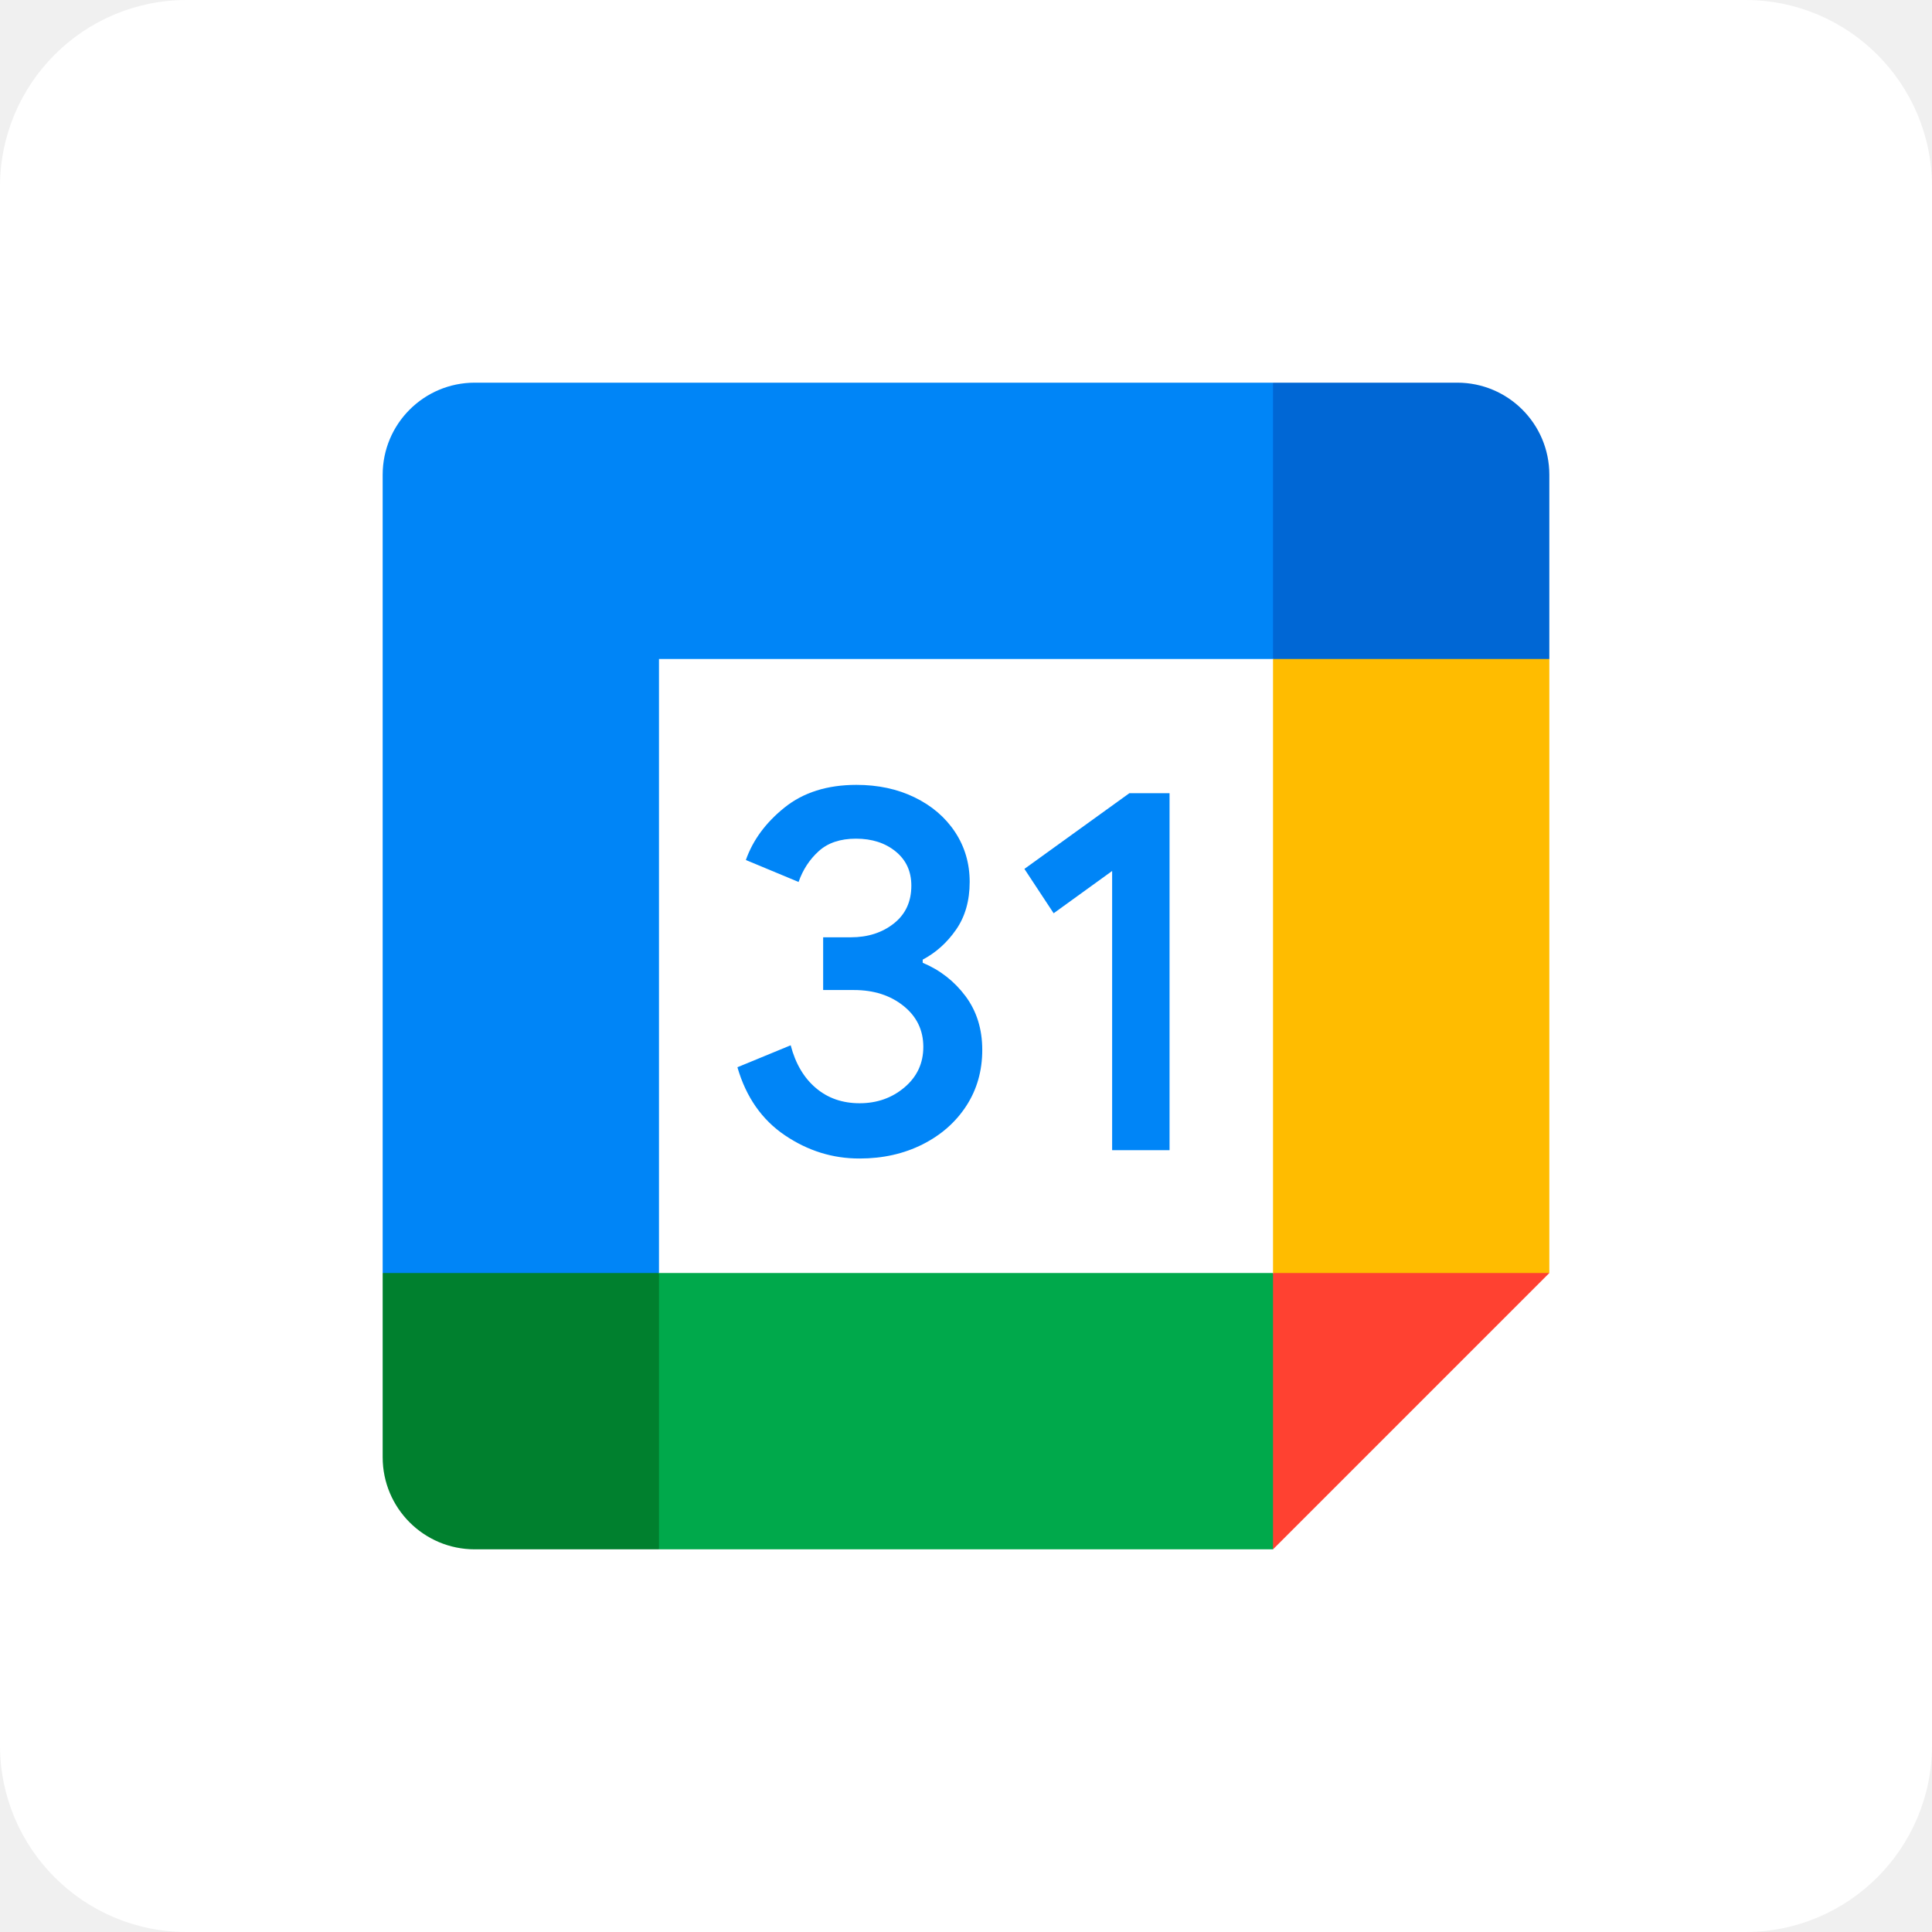
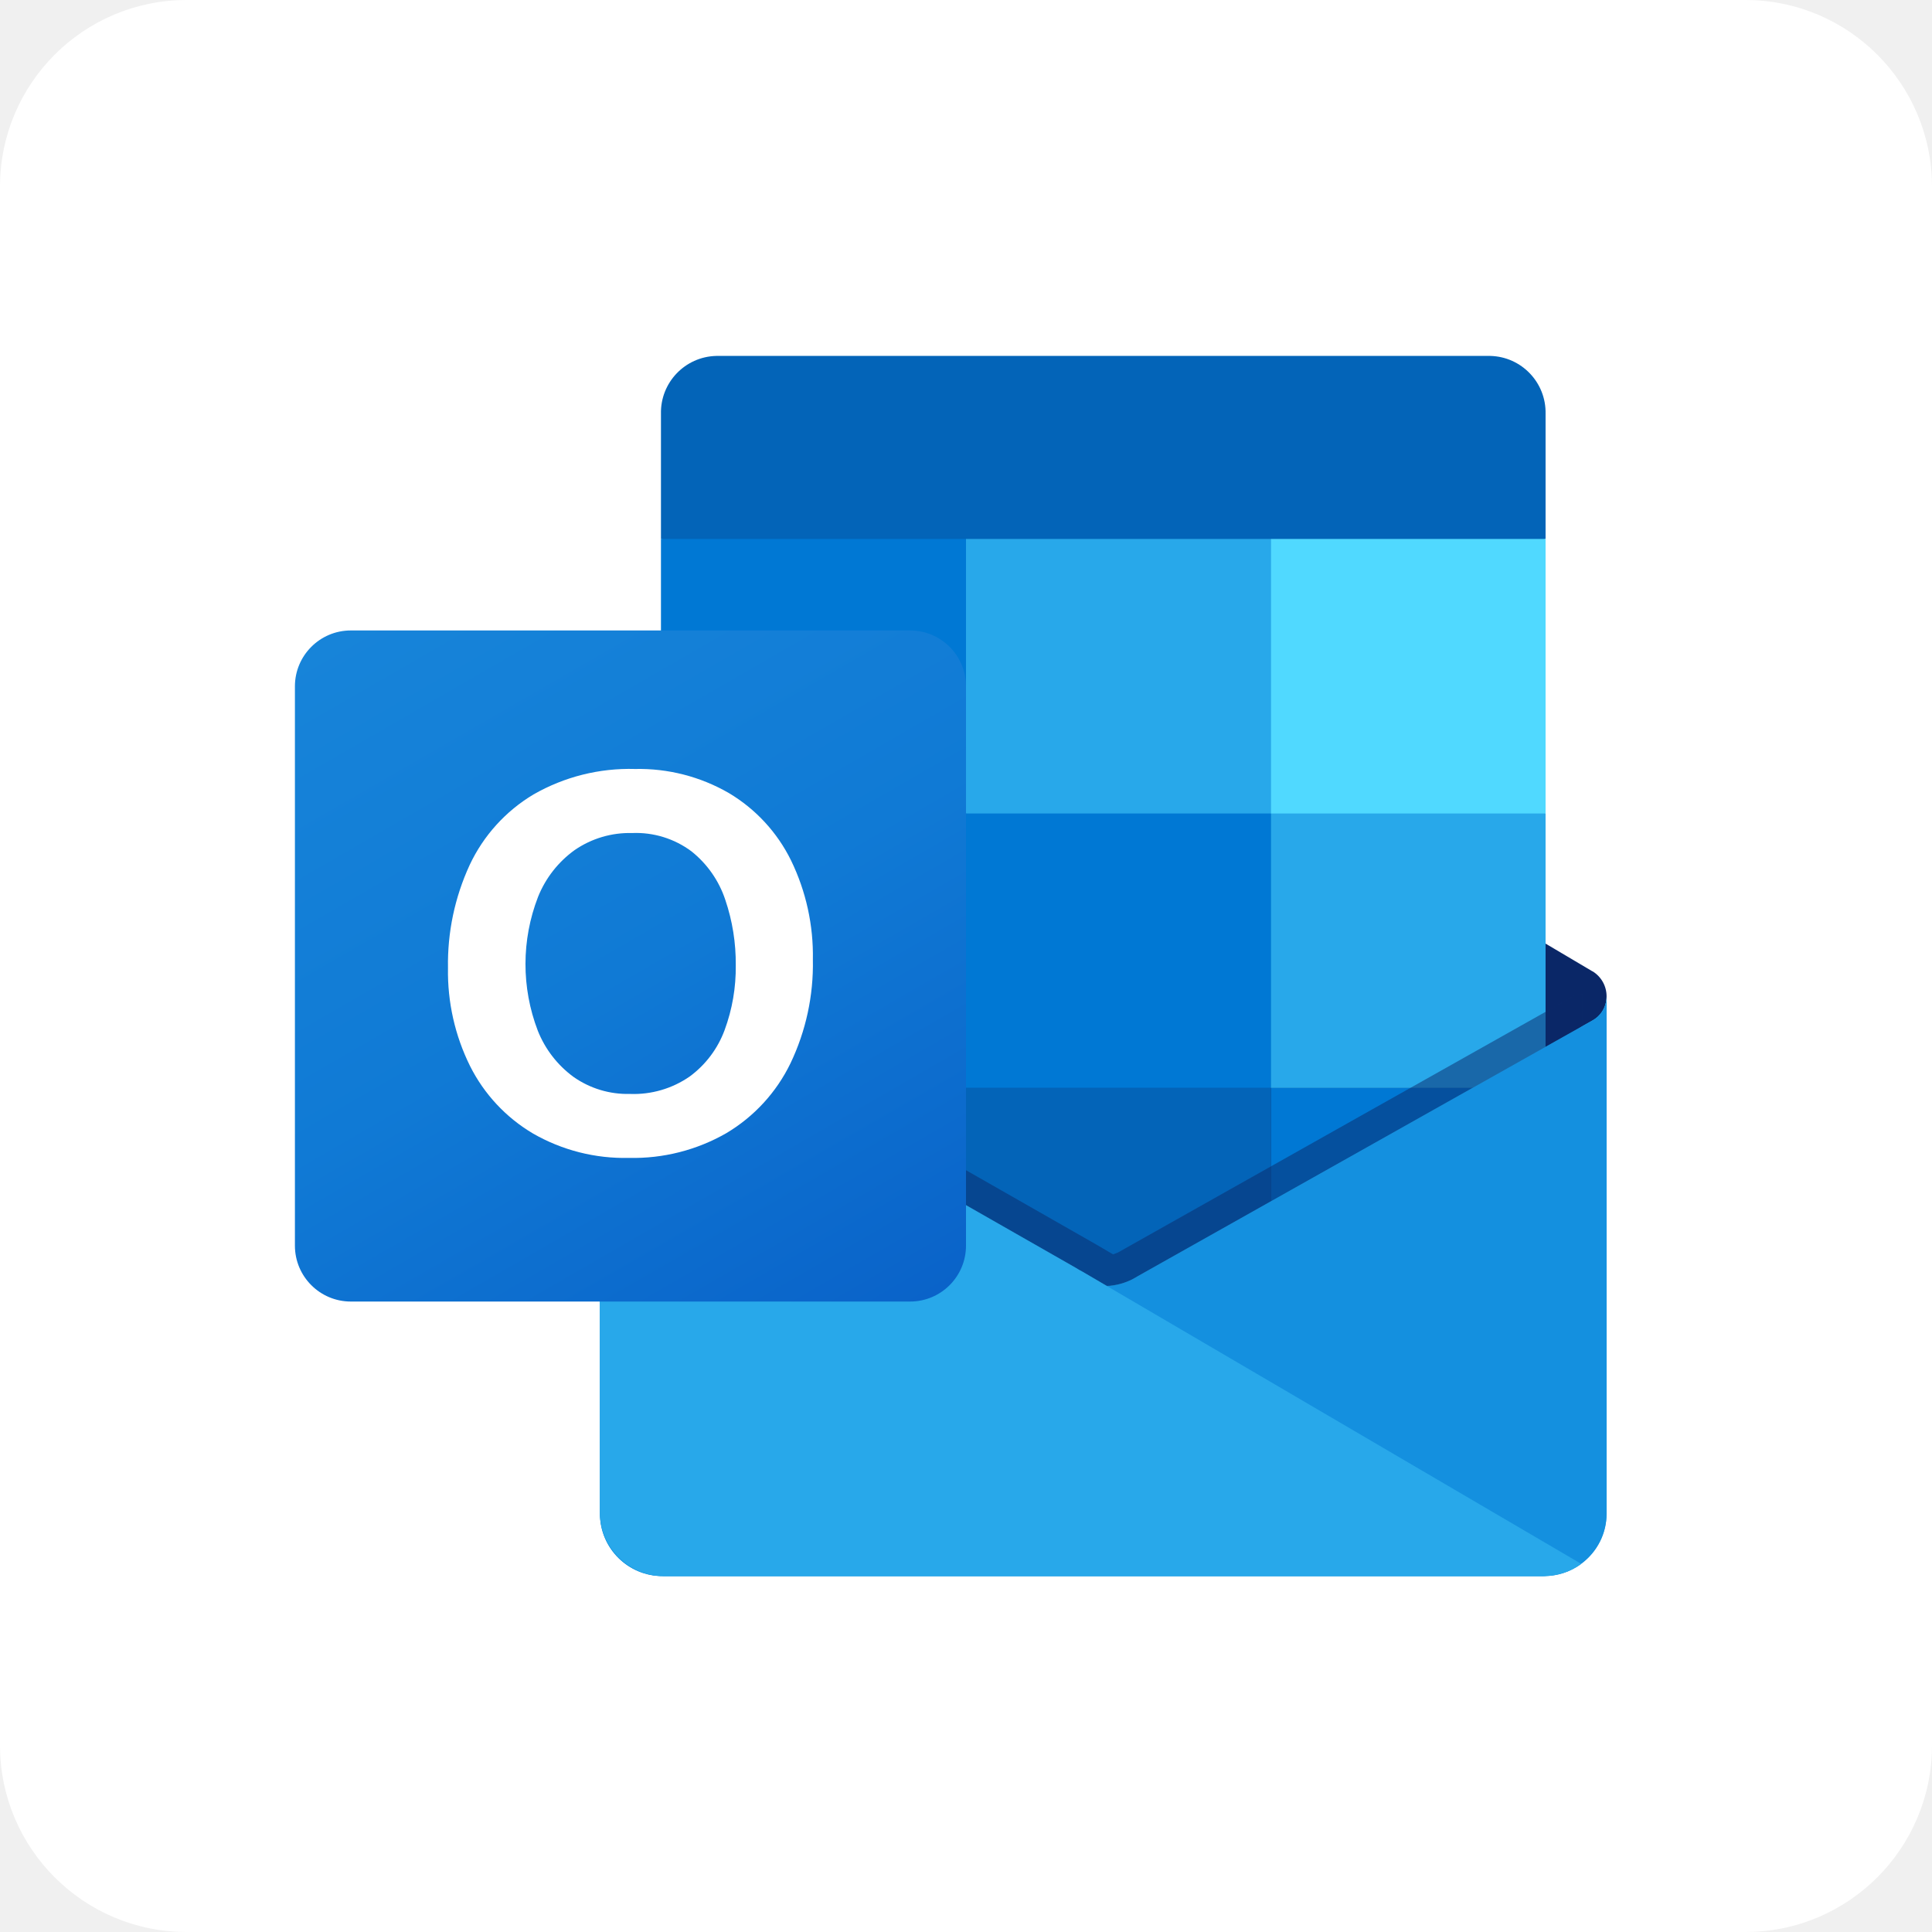
- <svg xmlns="http://www.w3.org/2000/svg" width="414" height="414" viewBox="0 0 414 414" fill="none">
-   <g clip-path="url(#clip0_5777_57326)">
+ <svg xmlns="http://www.w3.org/2000/svg" width="414" height="414" viewBox="0 0 414 414" fill="none" version="1.1" id="svg10" xml:space="preserve">
+   <g mask="url(#mask0_5777_57326)" id="g2">
+     <path d="M 374,0 H 40 C 17.909,0 0,17.909 0,40 v 334 c 0,22.091 17.909,40 40,40 h 334 c 22.091,0 40,-17.909 40,-40 V 40 C 414,17.909 396.091,0 374,0 Z" fill="#ffffff" id="path2" />
+   </g>
+   <defs id="defs10">
    <mask id="mask0_5777_57326" style="mask-type:luminance" maskUnits="userSpaceOnUse" x="0" y="0" width="414" height="414">
-       <path d="M398 0H16C7.163 0 0 7.163 0 16V398C0 406.837 7.163 414 16 414H398C406.837 414 414 406.837 414 398V16C414 7.163 406.837 0 398 0Z" fill="white" />
+       <path d="M398 0H16C7.163 0 0 7.163 0 16V398C0 406.837 7.163 414 16 414H398C406.837 414 414 406.837 414 398V16C414 7.163 406.837 0 398 0Z" fill="white" id="path1" />
    </mask>
-     <g mask="url(#mask0_5777_57326)">
-       <path d="M374 0H40C17.909 0 0 17.909 0 40V374C0 396.091 17.909 414 40 414H374C396.091 414 414 396.091 414 374V40C414 17.909 396.091 0 374 0Z" fill="white" />
-     </g>
-     <path d="M168.199 243.284C163.281 239.962 159.876 235.11 158.018 228.695L169.432 223.991C170.468 227.939 172.277 230.998 174.86 233.169C177.426 235.34 180.551 236.409 184.202 236.409C187.936 236.409 191.143 235.275 193.824 233.005C196.505 230.735 197.854 227.84 197.854 224.337C197.854 220.751 196.439 217.823 193.61 215.554C190.781 213.284 187.229 212.149 182.985 212.149H176.39V200.85H182.311C185.962 200.85 189.038 199.863 191.538 197.889C194.038 195.916 195.288 193.218 195.288 189.781C195.288 186.722 194.169 184.287 191.932 182.462C189.695 180.636 186.866 179.715 183.429 179.715C180.073 179.715 177.409 180.604 175.435 182.397C173.461 184.189 172.03 186.393 171.126 188.992L159.827 184.288C161.323 180.044 164.07 176.294 168.1 173.054C172.129 169.814 177.277 168.186 183.527 168.186C188.149 168.186 192.31 169.074 195.995 170.867C199.679 172.66 202.574 175.143 204.663 178.301C206.752 181.475 207.788 185.028 207.788 188.975C207.788 193.005 206.817 196.409 204.877 199.206C202.936 202.002 200.551 204.14 197.722 205.637V206.311C201.455 207.874 204.498 210.258 206.9 213.466C209.284 216.673 210.485 220.505 210.485 224.979C210.485 229.453 209.35 233.449 207.08 236.953C204.811 240.456 201.669 243.219 197.689 245.226C193.692 247.232 189.202 248.252 184.218 248.252C178.445 248.268 173.117 246.607 168.199 243.284Z" fill="#0085F7" />
-     <path d="M238.315 186.638L225.782 195.7L219.516 186.193L241.999 169.977H250.618V246.473H238.315V186.638Z" fill="#0085F7" />
-     <path d="M272.787 272.789H141.208L122.373 300.542L141.208 332H272.787L288.348 298.53L272.787 272.789Z" fill="#00A94B" />
-     <path d="M272.79 82H101.737C90.832 82 82 90.832 82 101.737V272.79L111.606 293.836L141.211 272.79V141.211H272.79L293.045 111.605L272.79 82Z" fill="#0085F7" />
-     <path d="M82 272.789V312.263C82 323.168 90.832 332 101.737 332H141.211V272.789H82Z" fill="#00802E" />
-     <path d="M332 141.21L302.394 122.16L272.789 141.21V272.789L299.415 286.687L332 272.789V141.21Z" fill="#FFBC00" />
-     <path d="M332 141.211V101.737C332 90.832 323.168 82 312.263 82H272.789V141.211H332Z" fill="#0067D5" />
-     <path d="M272.789 332L332 272.789H272.789V332Z" fill="#FF4131" />
+     <linearGradient id="a" x1="28.5" y1="25" x2="28.5" y2="44" gradientUnits="userSpaceOnUse">
+       <stop offset="0" stop-color="#35b8f1" id="stop1" />
+       <stop offset="1" stop-color="#28a8ea" id="stop2" />
+     </linearGradient>
+     <linearGradient id="b" x1="5.822" y1="11.568" x2="20.178" y2="36.432" gradientUnits="userSpaceOnUse">
+       <stop offset="0" stop-color="#1784d9" id="stop3" />
+       <stop offset=".5" stop-color="#107ad5" id="stop4" />
+       <stop offset="1" stop-color="#0a63c9" id="stop5" />
+     </linearGradient>
+   </defs>
+   <g id="g10" transform="matrix(6.536527,0,0,6.536527,50.12335,50.12335)">
+     <path d="m 45,25 a 0.96,0.96 0 0 0 -0.458,-0.825 h -0.005 l -0.018,-0.01 -14.9,-8.82 a 2.026,2.026 0 0 0 -0.2,-0.119 2,2 0 0 0 -1.834,0 2.026,2.026 0 0 0 -0.2,0.119 l -14.9,8.82 -0.018,0.01 a 0.971,0.971 0 0 0 0.023,1.663 l 14.9,8.82 a 2.241,2.241 0 0 0 0.2,0.119 2,2 0 0 0 1.834,0 2.241,2.241 0 0 0 0.2,-0.119 l 14.9,-8.82 A 0.959,0.959 0 0 0 45,25 Z" fill="#0a2767" id="path5" />
+     <path fill="#0364b8" d="M 14.222,19.111 H 24 v 8.963 H 14.222 Z M 43,10 V 5.9 A 1.858,1.858 0 0 0 41.187,4 H 15.813 A 1.858,1.858 0 0 0 14,5.9 V 10 l 15,4 z" id="path6" />
+     <path fill="#0078d4" d="m 14,10 h 10 v 9 H 14 Z" id="path7" />
+     <path fill="#28a8ea" d="M 34,10 H 24 v 9 l 10,9 h 9 v -9 z" id="path8" />
+     <path fill="#0078d4" d="m 24,19 h 10 v 9 H 24 Z" id="path9" />
+     <path fill="#0364b8" d="m 24,28 h 10 v 9 H 24 Z" id="path10" />
+     <path fill="#14447d" d="M 14.222,28.074 H 24 v 8.148 h -9.778 z" id="path11" />
+     <path fill="#0078d4" d="m 34,28 h 9 v 9 h -9 z" id="path12" />
+     <path d="m 44.542,25.783 -0.019,0.01 -14.9,8.38 c -0.065,0.04 -0.131,0.078 -0.2,0.112 a 2.077,2.077 0 0 1 -0.808,0.2 l -0.814,-0.476 a 2.033,2.033 0 0 1 -0.2,-0.115 l -15.1,-8.618 H 12.494 L 12,25 V 41.964 A 2.05,2.05 0 0 0 14.063,44 h 28.906 c 0.017,0 0.032,-0.008 0.05,-0.008 a 2.531,2.531 0 0 0 0.7,-0.146 A 2.019,2.019 0 0 0 44,43.7 c 0.067,-0.038 0.182,-0.121 0.182,-0.121 A 2.019,2.019 0 0 0 45,41.964 V 25 a 0.9,0.9 0 0 1 -0.458,0.783 z" fill="url(#a)" id="path13" style="fill:url(#a)" />
+     <path d="m 44.2,24.933 v 1.04 L 28.62,36.7 12.49,25.283 a 0.01,0.01 0 0 0 -0.01,-0.01 L 11,24.383 v -0.75 l 0.61,-0.01 1.29,0.74 0.03,0.01 0.11,0.07 c 0,0 15.16,8.65 15.2,8.67 l 0.58,0.34 c 0.05,-0.02 0.1,-0.04 0.16,-0.06 0.03,-0.02 15.05,-8.47 15.05,-8.47 z" fill="#0a2767" opacity="0.5" id="path14" />
+     <path fill="none" d="M 0,0 H 48 V 48 H 0 Z" id="path15" />
+     <path d="m 44.542,25.783 -0.019,0.011 -14.9,8.38 c -0.065,0.04 -0.131,0.078 -0.2,0.112 a 2.089,2.089 0 0 1 -1.834,0 2.264,2.264 0 0 1 -0.2,-0.112 l -14.9,-8.38 -0.018,-0.011 A 0.9,0.9 0 0 1 12,25 V 41.964 A 2.049,2.049 0 0 0 14.062,44 H 42.938 A 2.049,2.049 0 0 0 45,41.964 V 25 a 0.9,0.9 0 0 1 -0.458,0.783 z" fill="#1490df" id="path16" />
+     <path d="m 29.84,34.05 -0.223,0.125 a 2.183,2.183 0 0 1 -0.2,0.113 2.071,2.071 0 0 1 -0.786,0.208 L 34.3,41.2 44.189,43.583 A 2.038,2.038 0 0 0 44.816,42.8 Z" opacity="0.1" id="path17" />
+     <path d="m 30.85,33.482 -1.233,0.693 a 2.183,2.183 0 0 1 -0.2,0.113 2.071,2.071 0 0 1 -0.786,0.208 l 2.656,7.323 12.905,1.761 A 2.022,2.022 0 0 0 45,41.964 v -0.219 z" opacity="0.05" id="path18" />
+     <path d="M 14.09,44 H 42.935 A 2.074,2.074 0 0 0 44.17,43.6 L 27.8,34.011 A 2.033,2.033 0 0 1 27.6,33.896 L 12.5,25.278 H 12.493 L 12,25 V 41.906 A 2.092,2.092 0 0 0 14.09,44 Z" fill="#28a8ea" id="path19" />
+     <path d="m 26,13.833 v 21.33 a 1.838,1.838 0 0 1 -1.15,1.7 1.723,1.723 0 0 1 -0.68,0.14 H 12 V 13 h 2 V 12 H 24.17 A 1.837,1.837 0 0 1 26,13.833 Z" opacity="0.1" id="path20" />
+     <path d="m 25,14.833 v 21.33 a 1.629,1.629 0 0 1 -0.15,0.7 A 1.822,1.822 0 0 1 23.17,38 H 12 V 13 h 11.17 a 1.679,1.679 0 0 1 0.83,0.21 1.818,1.818 0 0 1 1,1.623 z" opacity="0.2" id="path21" />
+     <path d="m 25,14.833 v 19.33 A 1.846,1.846 0 0 1 23.17,36 H 12 V 13 h 11.17 a 1.679,1.679 0 0 1 0.83,0.21 1.818,1.818 0 0 1 1,1.623 z" opacity="0.2" id="path22" />
+     <path d="m 24,14.833 v 19.33 A 1.839,1.839 0 0 1 22.17,36 H 12 V 13 H 22.17 A 1.831,1.831 0 0 1 24,14.833 Z" opacity="0.2" id="path23" />
+     <rect x="2" y="13" width="22" height="22" rx="1.833" fill="url(#b)" id="rect23" style="fill:url(#b)" />
+     <path d="m 7.729,20.688 a 5.332,5.332 0 0 1 2.094,-2.313 6.33,6.33 0 0 1 3.327,-0.834 5.892,5.892 0 0 1 3.079,0.791 5.284,5.284 0 0 1 2.037,2.21 7.133,7.133 0 0 1 0.714,3.25 7.528,7.528 0 0 1 -0.735,3.4 5.41,5.41 0 0 1 -2.1,2.287 6.126,6.126 0 0 1 -3.194,0.812 6.02,6.02 0 0 1 -3.147,-0.8 A 5.366,5.366 0 0 1 7.74,27.277 6.963,6.963 0 0 1 7.018,24.066 7.733,7.733 0 0 1 7.729,20.688 Z m 2.232,5.43 a 3.461,3.461 0 0 0 1.178,1.522 3.077,3.077 0 0 0 1.84,0.554 3.223,3.223 0 0 0 1.964,-0.572 3.315,3.315 0 0 0 1.144,-1.522 5.908,5.908 0 0 0 0.365,-2.123 6.463,6.463 0 0 0 -0.344,-2.15 A 3.4,3.4 0 0 0 15,20.241 3.043,3.043 0 0 0 13.053,19.641 3.175,3.175 0 0 0 11.17,20.2 3.49,3.49 0 0 0 9.97,21.735 6.1,6.1 0 0 0 9.962,26.12 Z" fill="#ffffff" id="path24" />
+     <path fill="#50d9ff" d="m 34,10 h 9 v 9 h -9 z" id="path25" />
  </g>
-   <defs>
-     <clipPath id="clip0_5777_57326">
-       <rect width="414" height="414" fill="white" />
-     </clipPath>
-   </defs>
</svg>
